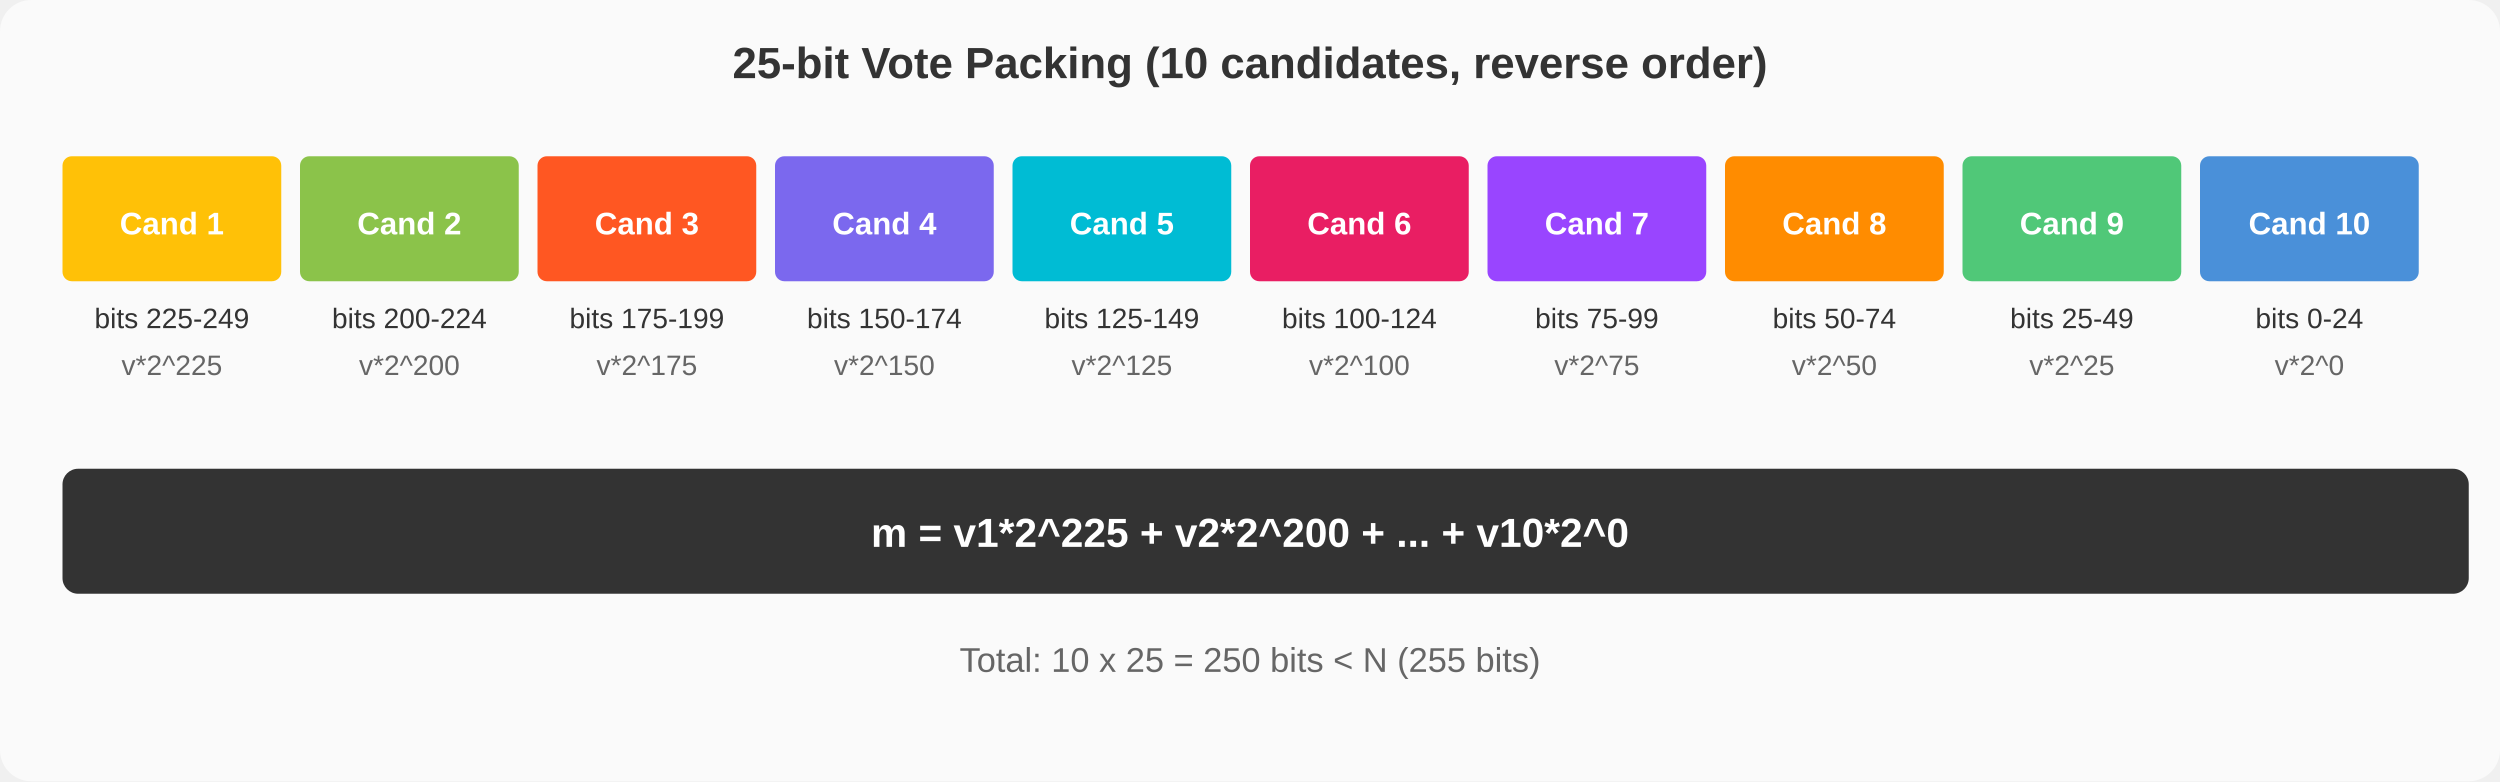
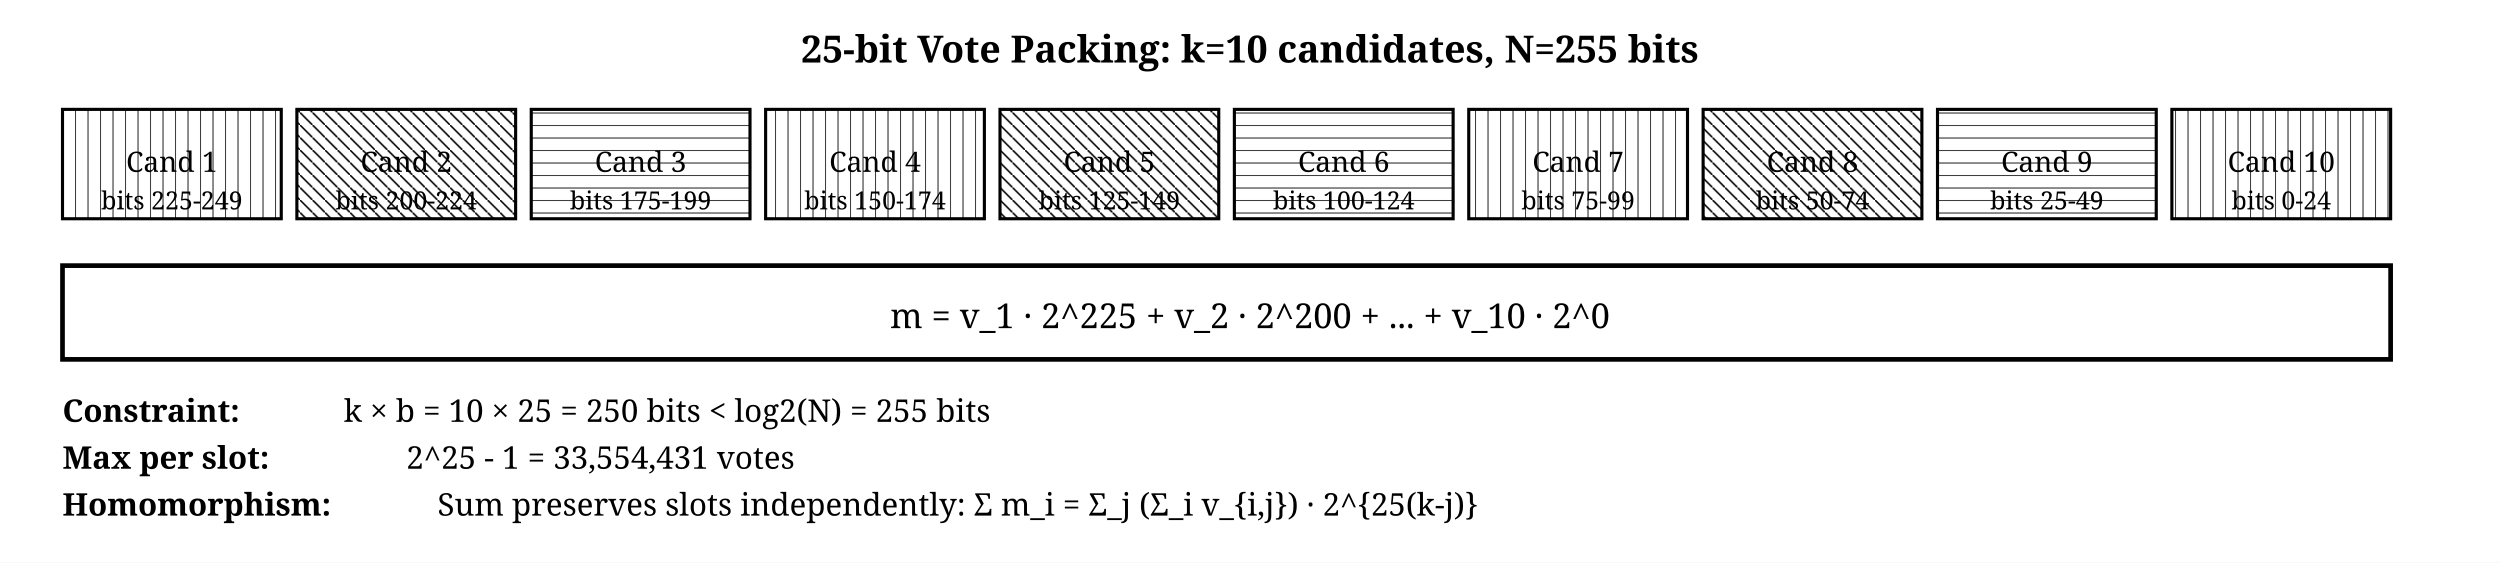
- <svg xmlns="http://www.w3.org/2000/svg" width="800" height="250" viewBox="0 0 800 250">
-   <rect width="800" height="250" fill="#fafafa" rx="10" />
-   <text x="400" y="25" text-anchor="middle" font-family="Arial" font-size="14" font-weight="bold" fill="#333">25-bit Vote Packing (10 candidates, reverse order)</text>
-   <rect x="20" y="50" width="70" height="40" fill="#ffc107" rx="3" />
-   <text x="55" y="75" text-anchor="middle" fill="white" font-family="Arial" font-size="10" font-weight="bold">Cand 1</text>
-   <text x="55" y="105" text-anchor="middle" fill="#333" font-family="Arial" font-size="9">bits 225-249</text>
-   <text x="55" y="120" text-anchor="middle" fill="#666" font-family="Arial" font-size="9">v*2^225</text>
-   <rect x="96" y="50" width="70" height="40" fill="#8bc34a" rx="3" />
-   <text x="131" y="75" text-anchor="middle" fill="white" font-family="Arial" font-size="10" font-weight="bold">Cand 2</text>
-   <text x="131" y="105" text-anchor="middle" fill="#333" font-family="Arial" font-size="9">bits 200-224</text>
-   <text x="131" y="120" text-anchor="middle" fill="#666" font-family="Arial" font-size="9">v*2^200</text>
-   <rect x="172" y="50" width="70" height="40" fill="#ff5722" rx="3" />
-   <text x="207" y="75" text-anchor="middle" fill="white" font-family="Arial" font-size="10" font-weight="bold">Cand 3</text>
-   <text x="207" y="105" text-anchor="middle" fill="#333" font-family="Arial" font-size="9">bits 175-199</text>
-   <text x="207" y="120" text-anchor="middle" fill="#666" font-family="Arial" font-size="9">v*2^175</text>
-   <rect x="248" y="50" width="70" height="40" fill="#7b68ee" rx="3" />
-   <text x="283" y="75" text-anchor="middle" fill="white" font-family="Arial" font-size="10" font-weight="bold">Cand 4</text>
-   <text x="283" y="105" text-anchor="middle" fill="#333" font-family="Arial" font-size="9">bits 150-174</text>
-   <text x="283" y="120" text-anchor="middle" fill="#666" font-family="Arial" font-size="9">v*2^150</text>
-   <rect x="324" y="50" width="70" height="40" fill="#00bcd4" rx="3" />
-   <text x="359" y="75" text-anchor="middle" fill="white" font-family="Arial" font-size="10" font-weight="bold">Cand 5</text>
-   <text x="359" y="105" text-anchor="middle" fill="#333" font-family="Arial" font-size="9">bits 125-149</text>
-   <text x="359" y="120" text-anchor="middle" fill="#666" font-family="Arial" font-size="9">v*2^125</text>
-   <rect x="400" y="50" width="70" height="40" fill="#e91e63" rx="3" />
-   <text x="435" y="75" text-anchor="middle" fill="white" font-family="Arial" font-size="10" font-weight="bold">Cand 6</text>
-   <text x="435" y="105" text-anchor="middle" fill="#333" font-family="Arial" font-size="9">bits 100-124</text>
-   <text x="435" y="120" text-anchor="middle" fill="#666" font-family="Arial" font-size="9">v*2^100</text>
-   <rect x="476" y="50" width="70" height="40" fill="#9945ff" rx="3" />
-   <text x="511" y="75" text-anchor="middle" fill="white" font-family="Arial" font-size="10" font-weight="bold">Cand 7</text>
-   <text x="511" y="105" text-anchor="middle" fill="#333" font-family="Arial" font-size="9">bits 75-99</text>
-   <text x="511" y="120" text-anchor="middle" fill="#666" font-family="Arial" font-size="9">v*2^75</text>
-   <rect x="552" y="50" width="70" height="40" fill="#ff8c00" rx="3" />
-   <text x="587" y="75" text-anchor="middle" fill="white" font-family="Arial" font-size="10" font-weight="bold">Cand 8</text>
-   <text x="587" y="105" text-anchor="middle" fill="#333" font-family="Arial" font-size="9">bits 50-74</text>
-   <text x="587" y="120" text-anchor="middle" fill="#666" font-family="Arial" font-size="9">v*2^50</text>
-   <rect x="628" y="50" width="70" height="40" fill="#50c878" rx="3" />
-   <text x="663" y="75" text-anchor="middle" fill="white" font-family="Arial" font-size="10" font-weight="bold">Cand 9</text>
-   <text x="663" y="105" text-anchor="middle" fill="#333" font-family="Arial" font-size="9">bits 25-49</text>
-   <text x="663" y="120" text-anchor="middle" fill="#666" font-family="Arial" font-size="9">v*2^25</text>
-   <rect x="704" y="50" width="70" height="40" fill="#4a90d9" rx="3" />
-   <text x="739" y="75" text-anchor="middle" fill="white" font-family="Arial" font-size="10" font-weight="bold">Cand 10</text>
-   <text x="739" y="105" text-anchor="middle" fill="#333" font-family="Arial" font-size="9">bits 0-24</text>
-   <text x="739" y="120" text-anchor="middle" fill="#666" font-family="Arial" font-size="9">v*2^0</text>
-   <rect x="20" y="150" width="770" height="40" rx="5" fill="#333" />
-   <text x="400" y="175" text-anchor="middle" fill="white" font-family="Arial" font-size="13" font-weight="bold">m = v1*2^225 + v2*2^200 + ... + v10*2^0</text>
-   <text x="400" y="215" text-anchor="middle" font-family="Arial" font-size="11" fill="#666">Total: 10 x 25 = 250 bits &lt; N (255 bits)</text>
+ <svg xmlns="http://www.w3.org/2000/svg" width="800" height="180" viewBox="0 0 800 180" font-family="serif">
+   <rect width="800" height="180" fill="white" />
+   <text x="400" y="20" text-anchor="middle" font-size="12" font-weight="bold">25-bit Vote Packing: k=10 candidates, N=255 bits</text>
+   <defs>
+     <pattern id="hatch1" patternUnits="userSpaceOnUse" width="4" height="4">
+       <line x1="0" y1="0" x2="0" y2="4" stroke="black" stroke-width="0.5" />
+     </pattern>
+     <pattern id="hatch2" patternUnits="userSpaceOnUse" width="4" height="4">
+       <line x1="0" y1="0" x2="4" y2="4" stroke="black" stroke-width="0.5" />
+     </pattern>
+     <pattern id="hatch3" patternUnits="userSpaceOnUse" width="4" height="4">
+       <line x1="0" y1="0" x2="4" y2="0" stroke="black" stroke-width="0.5" />
+     </pattern>
+   </defs>
+   <rect x="20" y="35" width="70" height="35" fill="url(#hatch1)" stroke="black" />
+   <text x="55" y="55" text-anchor="middle" font-size="9">Cand 1</text>
+   <text x="55" y="67" text-anchor="middle" font-size="8">bits 225-249</text>
+   <rect x="95" y="35" width="70" height="35" fill="url(#hatch2)" stroke="black" />
+   <text x="130" y="55" text-anchor="middle" font-size="9">Cand 2</text>
+   <text x="130" y="67" text-anchor="middle" font-size="8">bits 200-224</text>
+   <rect x="170" y="35" width="70" height="35" fill="url(#hatch3)" stroke="black" />
+   <text x="205" y="55" text-anchor="middle" font-size="9">Cand 3</text>
+   <text x="205" y="67" text-anchor="middle" font-size="8">bits 175-199</text>
+   <rect x="245" y="35" width="70" height="35" fill="url(#hatch1)" stroke="black" />
+   <text x="280" y="55" text-anchor="middle" font-size="9">Cand 4</text>
+   <text x="280" y="67" text-anchor="middle" font-size="8">bits 150-174</text>
+   <rect x="320" y="35" width="70" height="35" fill="url(#hatch2)" stroke="black" />
+   <text x="355" y="55" text-anchor="middle" font-size="9">Cand 5</text>
+   <text x="355" y="67" text-anchor="middle" font-size="8">bits 125-149</text>
+   <rect x="395" y="35" width="70" height="35" fill="url(#hatch3)" stroke="black" />
+   <text x="430" y="55" text-anchor="middle" font-size="9">Cand 6</text>
+   <text x="430" y="67" text-anchor="middle" font-size="8">bits 100-124</text>
+   <rect x="470" y="35" width="70" height="35" fill="url(#hatch1)" stroke="black" />
+   <text x="505" y="55" text-anchor="middle" font-size="9">Cand 7</text>
+   <text x="505" y="67" text-anchor="middle" font-size="8">bits 75-99</text>
+   <rect x="545" y="35" width="70" height="35" fill="url(#hatch2)" stroke="black" />
+   <text x="580" y="55" text-anchor="middle" font-size="9">Cand 8</text>
+   <text x="580" y="67" text-anchor="middle" font-size="8">bits 50-74</text>
+   <rect x="620" y="35" width="70" height="35" fill="url(#hatch3)" stroke="black" />
+   <text x="655" y="55" text-anchor="middle" font-size="9">Cand 9</text>
+   <text x="655" y="67" text-anchor="middle" font-size="8">bits 25-49</text>
+   <rect x="695" y="35" width="70" height="35" fill="url(#hatch1)" stroke="black" />
+   <text x="730" y="55" text-anchor="middle" font-size="9">Cand 10</text>
+   <text x="730" y="67" text-anchor="middle" font-size="8">bits 0-24</text>
+   <rect x="20" y="85" width="745" height="30" fill="none" stroke="black" stroke-width="1.5" />
+   <text x="400" y="105" text-anchor="middle" font-size="11">m = v_1 · 2^225 + v_2 · 2^200 + ... + v_10 · 2^0</text>
+   <text x="20" y="135" font-size="10" font-weight="bold">Constraint:</text>
+   <text x="110" y="135" font-size="10">k × b = 10 × 25 = 250 bits &lt; log2(N) = 255 bits</text>
+   <text x="20" y="150" font-size="10" font-weight="bold">Max per slot:</text>
+   <text x="130" y="150" font-size="10">2^25 - 1 = 33,554,431 votes</text>
+   <text x="20" y="165" font-size="10" font-weight="bold">Homomorphism:</text>
+   <text x="140" y="165" font-size="10">Sum preserves slots independently: Σ m_i = Σ_j (Σ_i v_{i,j}) · 2^{25(k-j)}</text>
</svg>
